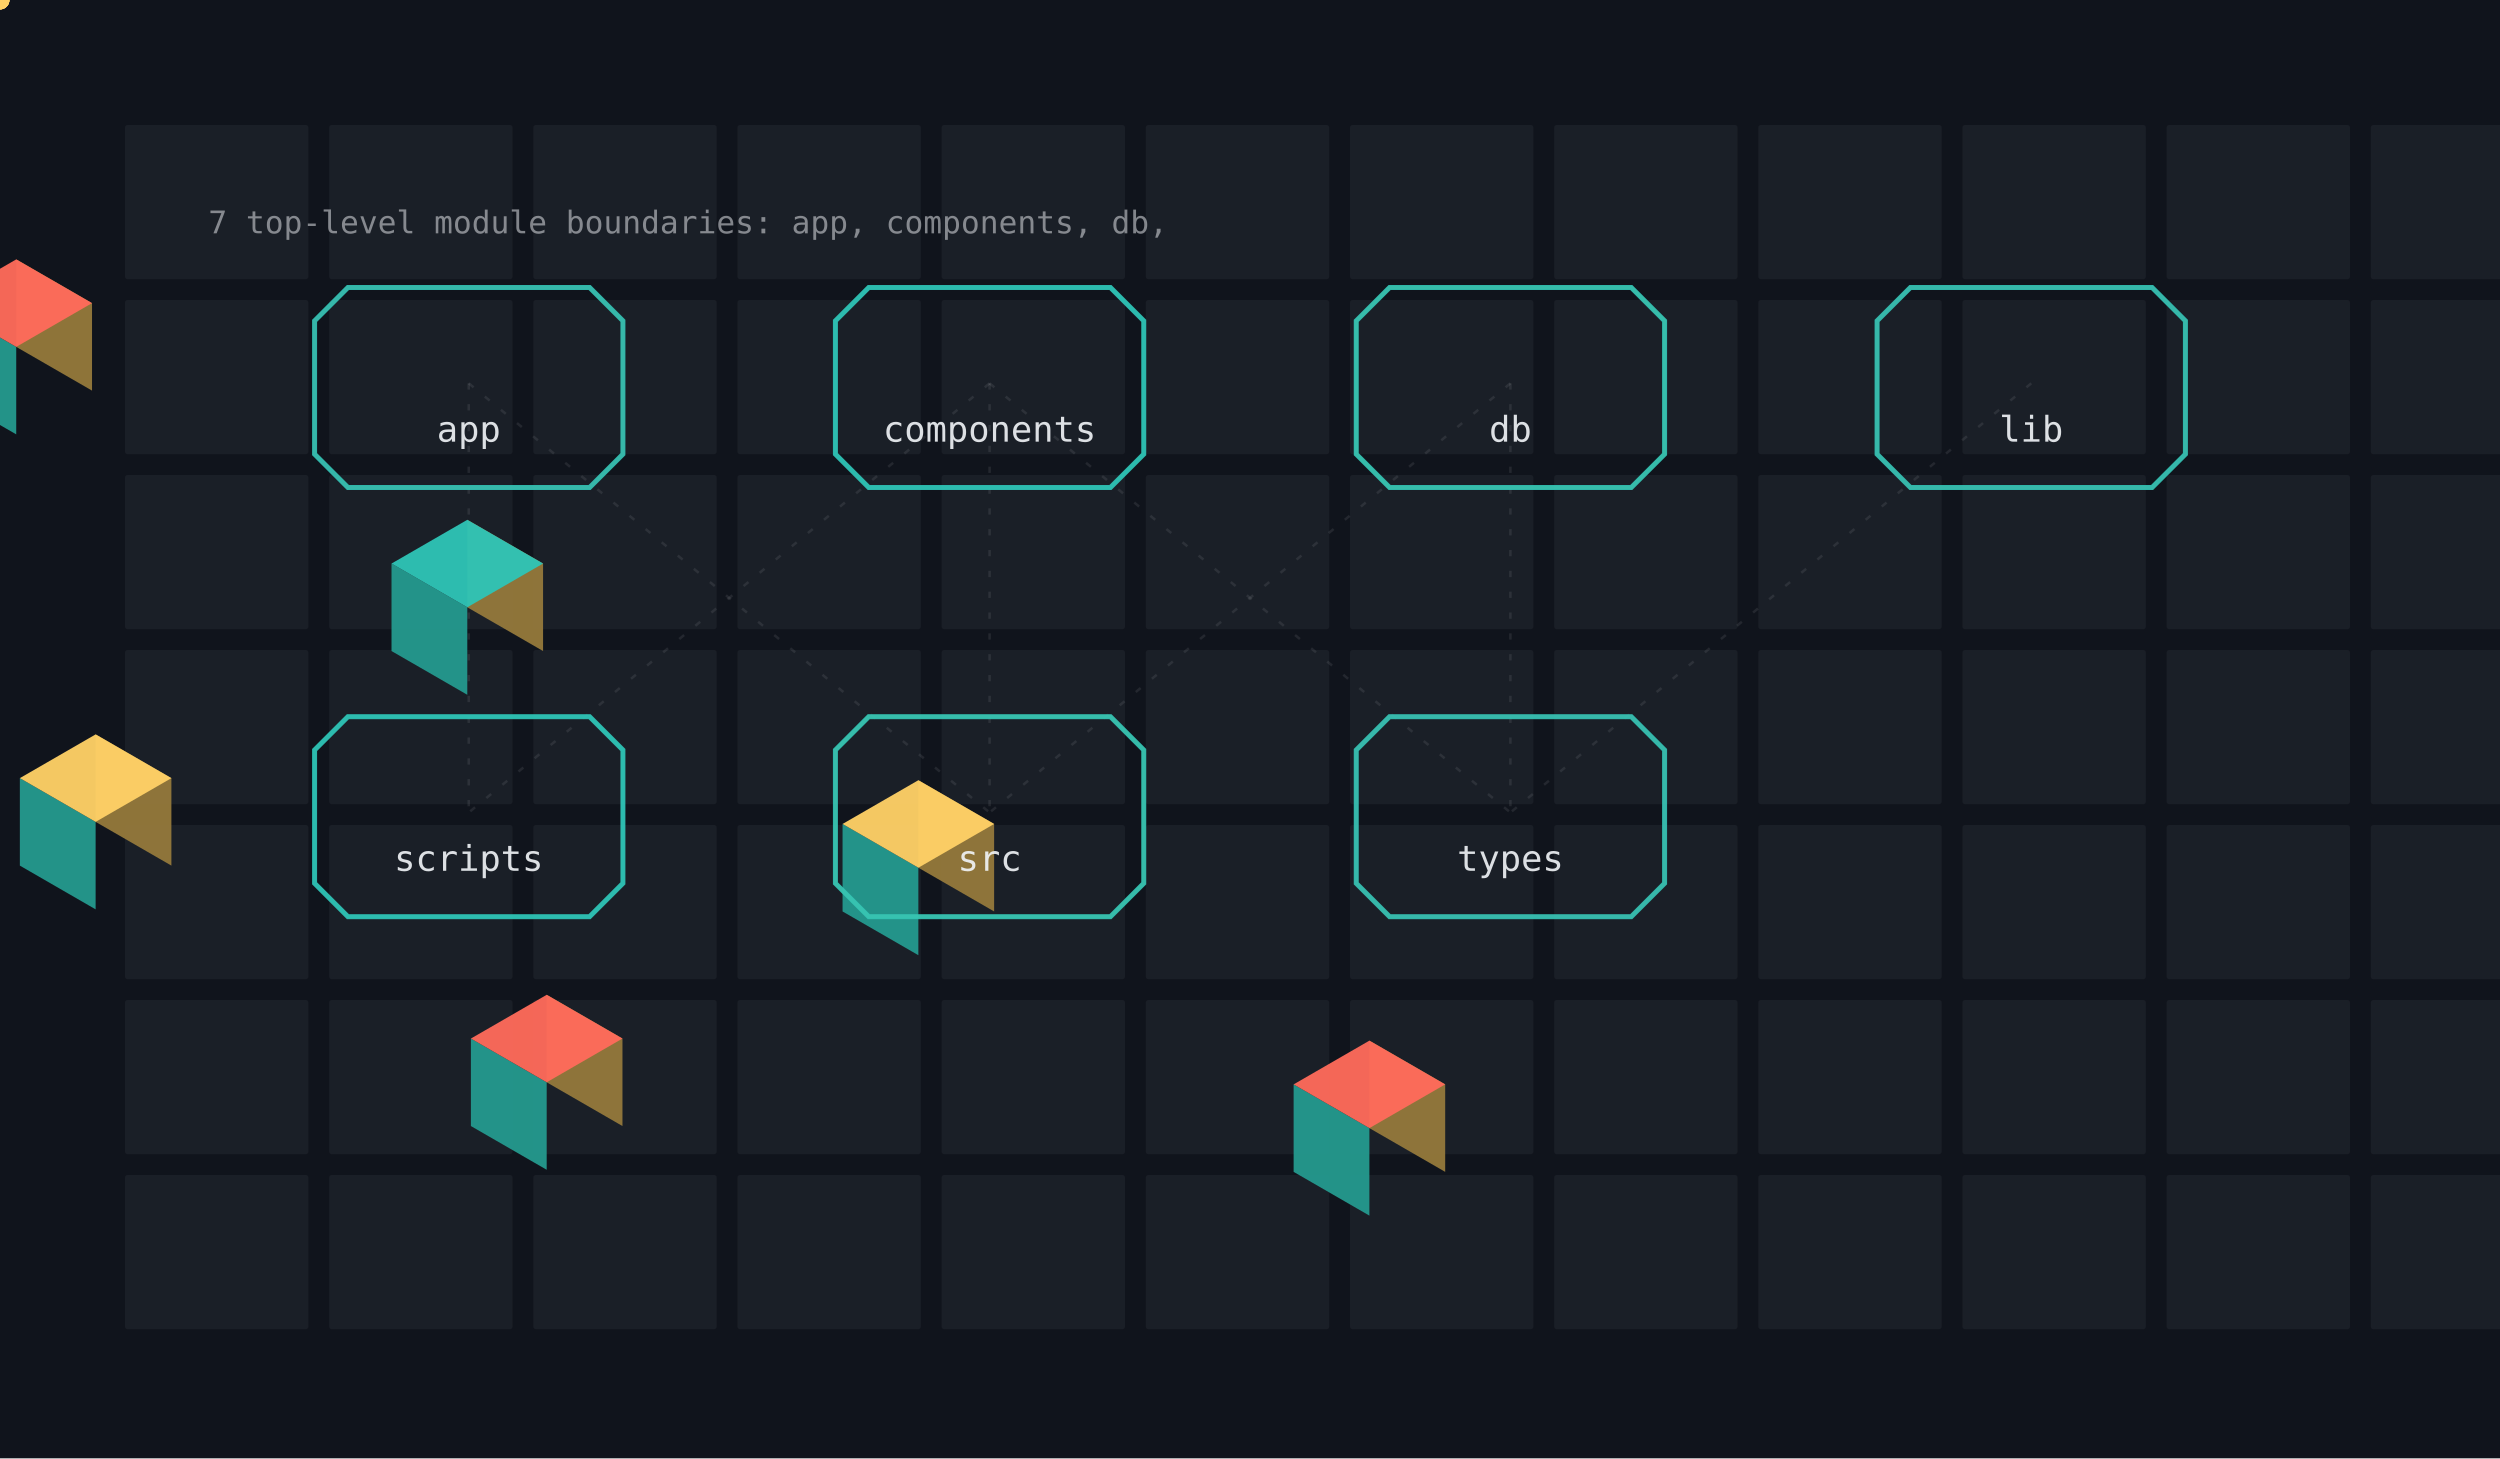
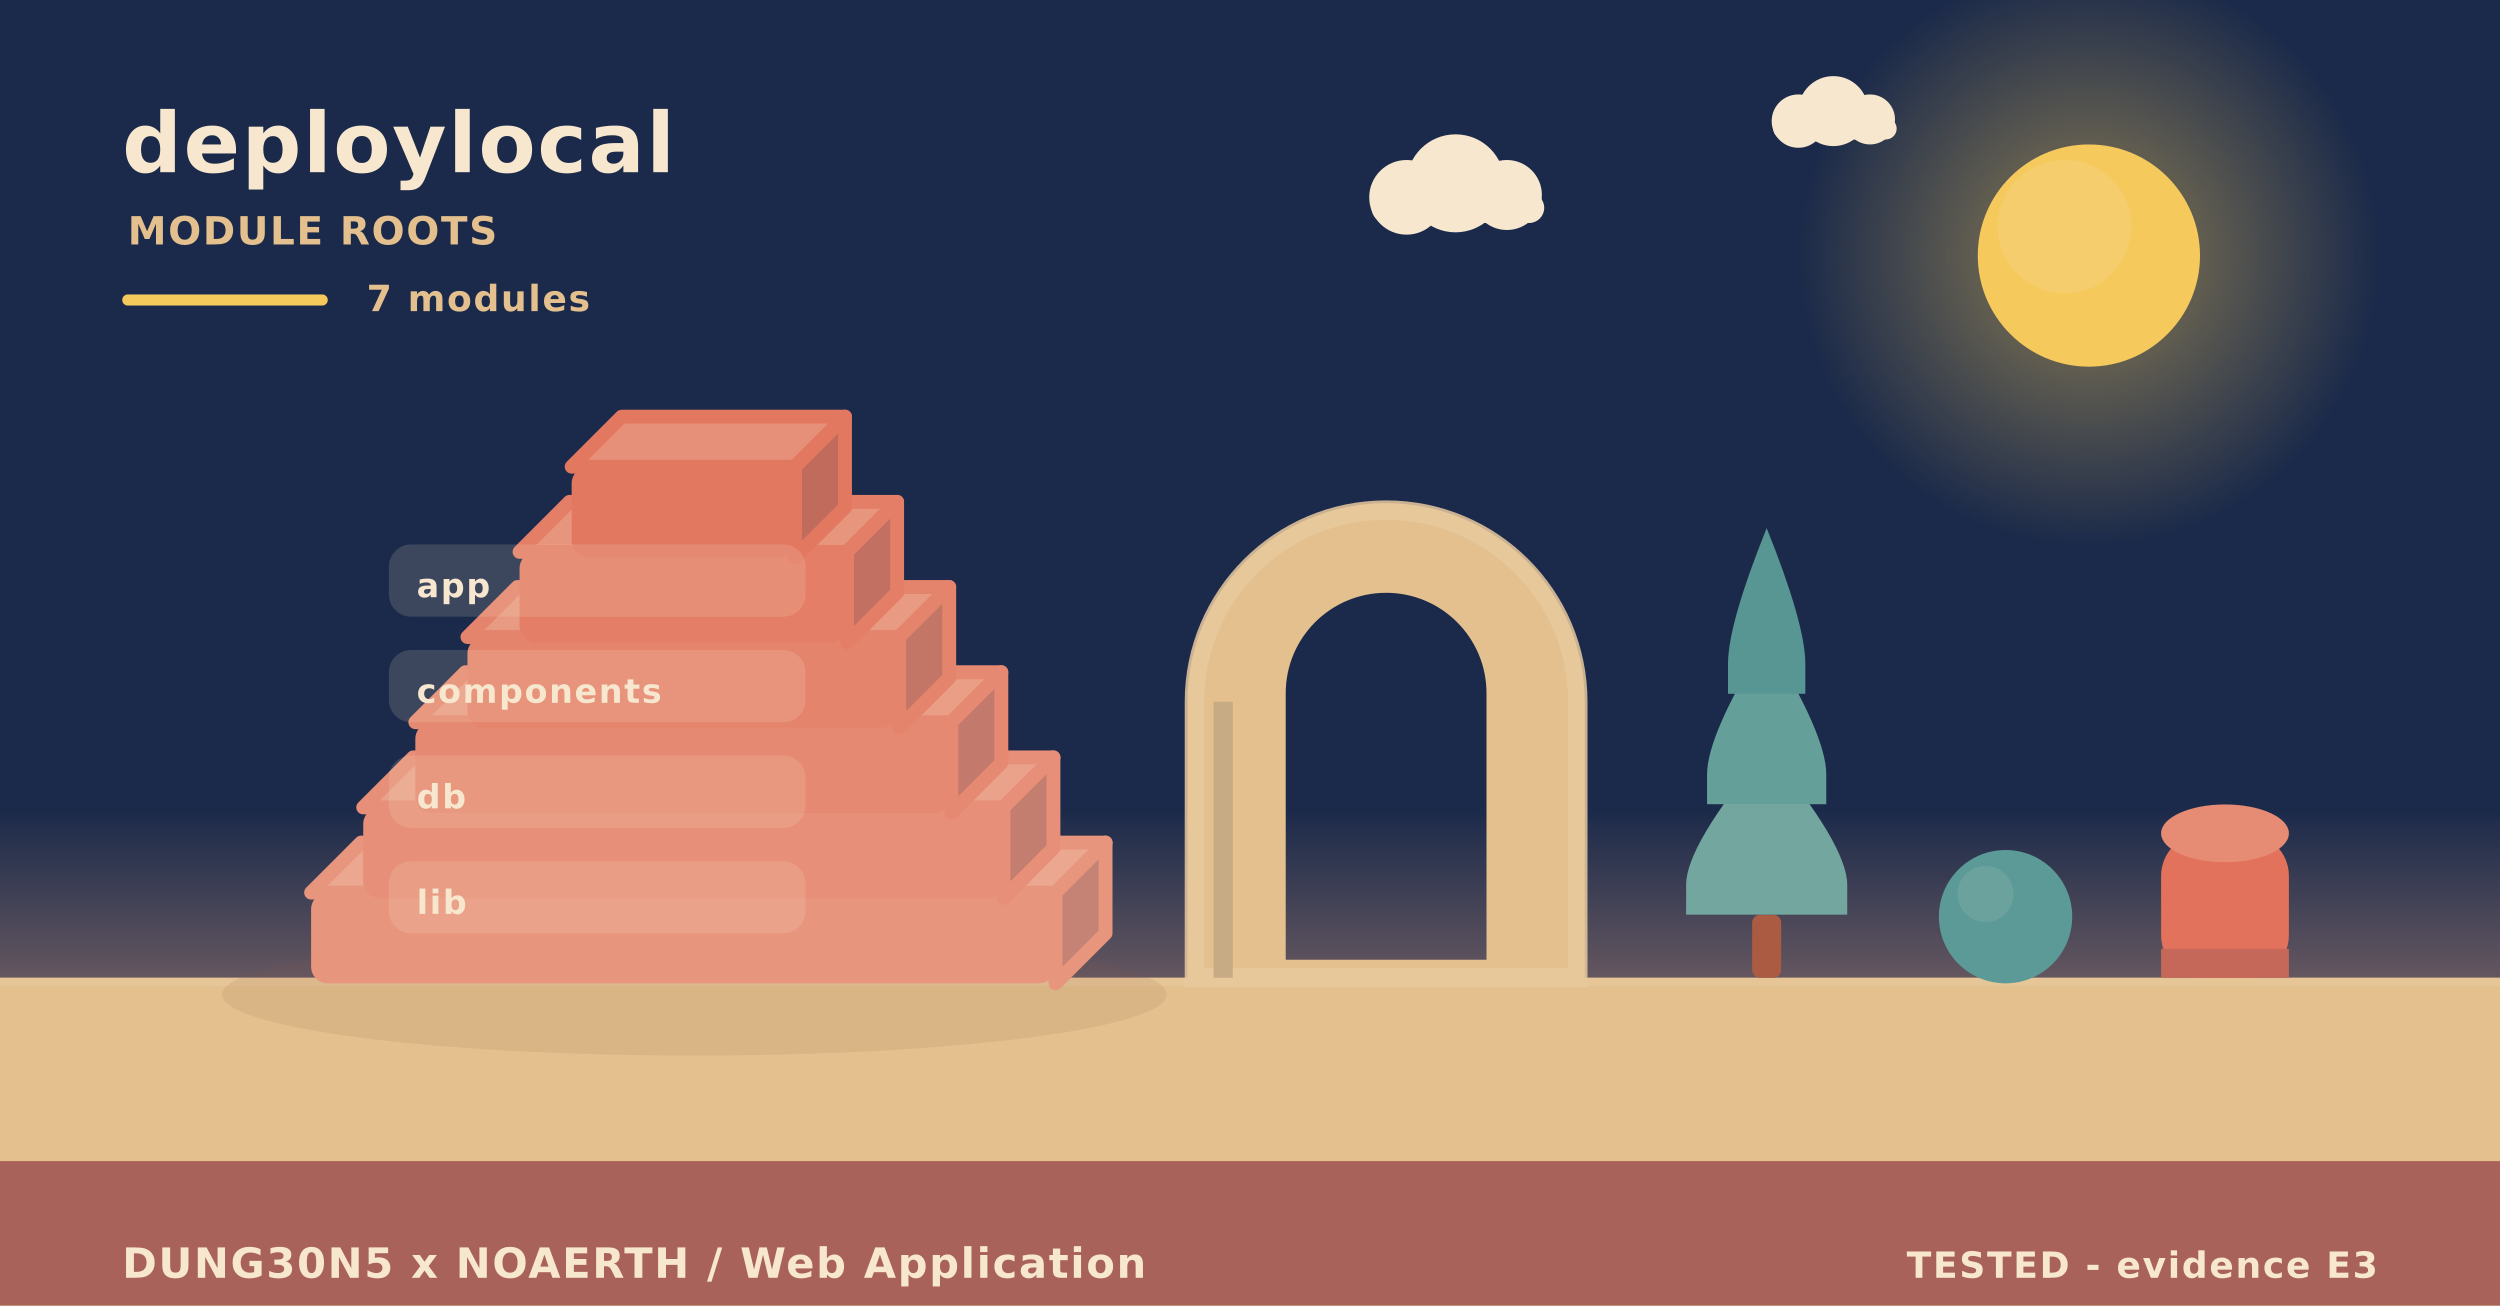
- <svg xmlns="http://www.w3.org/2000/svg" viewBox="0 0 1200 700" width="1200" height="700" role="img" aria-label="deploylocal architecture">
-   <rect width="1200" height="700" fill="#10141c" />
-   <defs>
-     <linearGradient id="ga" x1="0" y1="0" x2="1" y2="1">
-       <stop offset="0%" stop-color="#ff6b5a" />
-       <stop offset="100%" stop-color="#2ec4b6" />
-     </linearGradient>
-   </defs>
-   <rect x="60.00" y="60.00" width="88.00" height="74.00" rx="1.20" fill="#f2f5f9" opacity="0.05" />
-   <rect x="158.00" y="60.00" width="88.00" height="74.00" rx="1.20" fill="#f2f5f9" opacity="0.05" />
-   <rect x="256.00" y="60.00" width="88.00" height="74.00" rx="1.20" fill="#f2f5f9" opacity="0.05" />
-   <rect x="354.00" y="60.00" width="88.00" height="74.00" rx="1.20" fill="#f2f5f9" opacity="0.05" />
-   <rect x="452.00" y="60.00" width="88.00" height="74.00" rx="1.20" fill="#f2f5f9" opacity="0.05" />
-   <rect x="550.00" y="60.00" width="88.00" height="74.00" rx="1.20" fill="#f2f5f9" opacity="0.05" />
-   <rect x="648.00" y="60.00" width="88.00" height="74.00" rx="1.20" fill="#f2f5f9" opacity="0.05" />
-   <rect x="746.00" y="60.00" width="88.00" height="74.00" rx="1.20" fill="#f2f5f9" opacity="0.05" />
-   <rect x="844.00" y="60.00" width="88.00" height="74.00" rx="1.20" fill="#f2f5f9" opacity="0.05" />
-   <rect x="942.00" y="60.00" width="88.00" height="74.00" rx="1.20" fill="#f2f5f9" opacity="0.05" />
-   <rect x="1040.00" y="60.00" width="88.00" height="74.00" rx="1.20" fill="#f2f5f9" opacity="0.05" />
-   <rect x="1138.00" y="60.00" width="88.00" height="74.00" rx="1.20" fill="#f2f5f9" opacity="0.05" />
-   <rect x="60.00" y="144.00" width="88.00" height="74.00" rx="1.20" fill="#f2f5f9" opacity="0.05" />
-   <rect x="158.00" y="144.00" width="88.00" height="74.00" rx="1.20" fill="#f2f5f9" opacity="0.05" />
-   <rect x="256.00" y="144.00" width="88.00" height="74.00" rx="1.20" fill="#f2f5f9" opacity="0.05" />
-   <rect x="354.00" y="144.00" width="88.00" height="74.00" rx="1.20" fill="#f2f5f9" opacity="0.05" />
-   <rect x="452.00" y="144.00" width="88.00" height="74.00" rx="1.20" fill="#f2f5f9" opacity="0.05" />
-   <rect x="550.00" y="144.00" width="88.00" height="74.00" rx="1.20" fill="#f2f5f9" opacity="0.05" />
-   <rect x="648.00" y="144.00" width="88.00" height="74.00" rx="1.20" fill="#f2f5f9" opacity="0.05" />
-   <rect x="746.00" y="144.00" width="88.00" height="74.00" rx="1.20" fill="#f2f5f9" opacity="0.05" />
-   <rect x="844.00" y="144.00" width="88.00" height="74.00" rx="1.20" fill="#f2f5f9" opacity="0.05" />
-   <rect x="942.00" y="144.00" width="88.00" height="74.00" rx="1.20" fill="#f2f5f9" opacity="0.05" />
-   <rect x="1040.00" y="144.00" width="88.00" height="74.00" rx="1.20" fill="#f2f5f9" opacity="0.05" />
-   <rect x="1138.00" y="144.00" width="88.00" height="74.00" rx="1.20" fill="#f2f5f9" opacity="0.05" />
-   <rect x="60.00" y="228.00" width="88.00" height="74.00" rx="1.20" fill="#f2f5f9" opacity="0.05" />
-   <rect x="158.00" y="228.00" width="88.00" height="74.00" rx="1.20" fill="#f2f5f9" opacity="0.05" />
-   <rect x="256.00" y="228.00" width="88.00" height="74.00" rx="1.20" fill="#f2f5f9" opacity="0.05" />
-   <rect x="354.00" y="228.00" width="88.00" height="74.00" rx="1.20" fill="#f2f5f9" opacity="0.05" />
-   <rect x="452.00" y="228.00" width="88.00" height="74.00" rx="1.20" fill="#f2f5f9" opacity="0.05" />
-   <rect x="550.00" y="228.00" width="88.00" height="74.00" rx="1.20" fill="#f2f5f9" opacity="0.05" />
-   <rect x="648.00" y="228.00" width="88.00" height="74.00" rx="1.20" fill="#f2f5f9" opacity="0.05" />
-   <rect x="746.00" y="228.00" width="88.00" height="74.00" rx="1.20" fill="#f2f5f9" opacity="0.05" />
-   <rect x="844.00" y="228.00" width="88.00" height="74.00" rx="1.20" fill="#f2f5f9" opacity="0.05" />
-   <rect x="942.00" y="228.00" width="88.00" height="74.00" rx="1.20" fill="#f2f5f9" opacity="0.05" />
-   <rect x="1040.00" y="228.00" width="88.00" height="74.00" rx="1.20" fill="#f2f5f9" opacity="0.05" />
-   <rect x="1138.00" y="228.00" width="88.00" height="74.00" rx="1.20" fill="#f2f5f9" opacity="0.05" />
-   <rect x="60.00" y="312.00" width="88.00" height="74.00" rx="1.20" fill="#f2f5f9" opacity="0.05" />
-   <rect x="158.00" y="312.00" width="88.00" height="74.00" rx="1.20" fill="#f2f5f9" opacity="0.05" />
-   <rect x="256.00" y="312.00" width="88.00" height="74.00" rx="1.20" fill="#f2f5f9" opacity="0.05" />
-   <rect x="354.00" y="312.00" width="88.00" height="74.00" rx="1.20" fill="#f2f5f9" opacity="0.05" />
-   <rect x="452.00" y="312.00" width="88.00" height="74.00" rx="1.20" fill="#f2f5f9" opacity="0.05" />
-   <rect x="550.00" y="312.00" width="88.00" height="74.00" rx="1.20" fill="#f2f5f9" opacity="0.05" />
-   <rect x="648.00" y="312.00" width="88.00" height="74.00" rx="1.20" fill="#f2f5f9" opacity="0.05" />
-   <rect x="746.00" y="312.00" width="88.00" height="74.00" rx="1.20" fill="#f2f5f9" opacity="0.05" />
-   <rect x="844.00" y="312.00" width="88.00" height="74.00" rx="1.20" fill="#f2f5f9" opacity="0.05" />
-   <rect x="942.00" y="312.00" width="88.00" height="74.00" rx="1.20" fill="#f2f5f9" opacity="0.05" />
-   <rect x="1040.00" y="312.00" width="88.00" height="74.00" rx="1.20" fill="#f2f5f9" opacity="0.05" />
-   <rect x="1138.00" y="312.00" width="88.00" height="74.00" rx="1.20" fill="#f2f5f9" opacity="0.05" />
-   <rect x="60.00" y="396.00" width="88.00" height="74.00" rx="1.20" fill="#f2f5f9" opacity="0.05" />
-   <rect x="158.00" y="396.00" width="88.00" height="74.00" rx="1.20" fill="#f2f5f9" opacity="0.05" />
-   <rect x="256.00" y="396.00" width="88.00" height="74.00" rx="1.20" fill="#f2f5f9" opacity="0.05" />
-   <rect x="354.00" y="396.00" width="88.00" height="74.00" rx="1.20" fill="#f2f5f9" opacity="0.05" />
-   <rect x="452.00" y="396.00" width="88.00" height="74.00" rx="1.20" fill="#f2f5f9" opacity="0.05" />
-   <rect x="550.00" y="396.00" width="88.00" height="74.00" rx="1.20" fill="#f2f5f9" opacity="0.05" />
-   <rect x="648.00" y="396.00" width="88.00" height="74.00" rx="1.20" fill="#f2f5f9" opacity="0.05" />
-   <rect x="746.00" y="396.00" width="88.00" height="74.00" rx="1.20" fill="#f2f5f9" opacity="0.05" />
-   <rect x="844.00" y="396.00" width="88.00" height="74.00" rx="1.20" fill="#f2f5f9" opacity="0.05" />
-   <rect x="942.00" y="396.00" width="88.00" height="74.00" rx="1.20" fill="#f2f5f9" opacity="0.05" />
-   <rect x="1040.00" y="396.00" width="88.00" height="74.00" rx="1.20" fill="#f2f5f9" opacity="0.05" />
-   <rect x="1138.00" y="396.00" width="88.00" height="74.00" rx="1.20" fill="#f2f5f9" opacity="0.05" />
-   <rect x="60.00" y="480.00" width="88.00" height="74.00" rx="1.20" fill="#f2f5f9" opacity="0.05" />
-   <rect x="158.00" y="480.00" width="88.00" height="74.00" rx="1.20" fill="#f2f5f9" opacity="0.05" />
-   <rect x="256.00" y="480.00" width="88.00" height="74.00" rx="1.20" fill="#f2f5f9" opacity="0.05" />
-   <rect x="354.00" y="480.00" width="88.00" height="74.00" rx="1.20" fill="#f2f5f9" opacity="0.05" />
-   <rect x="452.00" y="480.00" width="88.00" height="74.00" rx="1.20" fill="#f2f5f9" opacity="0.05" />
-   <rect x="550.00" y="480.00" width="88.00" height="74.00" rx="1.20" fill="#f2f5f9" opacity="0.05" />
-   <rect x="648.00" y="480.00" width="88.00" height="74.00" rx="1.20" fill="#f2f5f9" opacity="0.05" />
-   <rect x="746.00" y="480.00" width="88.00" height="74.00" rx="1.20" fill="#f2f5f9" opacity="0.05" />
-   <rect x="844.00" y="480.00" width="88.00" height="74.00" rx="1.20" fill="#f2f5f9" opacity="0.05" />
-   <rect x="942.00" y="480.00" width="88.00" height="74.00" rx="1.20" fill="#f2f5f9" opacity="0.05" />
-   <rect x="1040.00" y="480.00" width="88.00" height="74.00" rx="1.20" fill="#f2f5f9" opacity="0.05" />
-   <rect x="1138.00" y="480.00" width="88.00" height="74.00" rx="1.20" fill="#f2f5f9" opacity="0.05" />
-   <rect x="60.00" y="564.00" width="88.00" height="74.00" rx="1.20" fill="#f2f5f9" opacity="0.05" />
-   <rect x="158.00" y="564.00" width="88.00" height="74.00" rx="1.20" fill="#f2f5f9" opacity="0.05" />
-   <rect x="256.00" y="564.00" width="88.00" height="74.00" rx="1.20" fill="#f2f5f9" opacity="0.05" />
-   <rect x="354.00" y="564.00" width="88.00" height="74.00" rx="1.20" fill="#f2f5f9" opacity="0.05" />
-   <rect x="452.00" y="564.00" width="88.00" height="74.00" rx="1.20" fill="#f2f5f9" opacity="0.05" />
-   <rect x="550.00" y="564.00" width="88.00" height="74.00" rx="1.20" fill="#f2f5f9" opacity="0.05" />
-   <rect x="648.00" y="564.00" width="88.00" height="74.00" rx="1.20" fill="#f2f5f9" opacity="0.05" />
-   <rect x="746.00" y="564.00" width="88.00" height="74.00" rx="1.20" fill="#f2f5f9" opacity="0.05" />
-   <rect x="844.00" y="564.00" width="88.00" height="74.00" rx="1.20" fill="#f2f5f9" opacity="0.05" />
-   <rect x="942.00" y="564.00" width="88.00" height="74.00" rx="1.20" fill="#f2f5f9" opacity="0.05" />
-   <rect x="1040.00" y="564.00" width="88.00" height="74.00" rx="1.20" fill="#f2f5f9" opacity="0.05" />
-   <rect x="1138.00" y="564.00" width="88.00" height="74.00" rx="1.20" fill="#f2f5f9" opacity="0.05" />
-   <line x1="225.00" y1="184.00" x2="225.00" y2="390.00" stroke="rgba(242,245,249,0.160)" stroke-width="1.20" opacity="0.55" stroke-dasharray="3 7" />
-   <line x1="225.00" y1="184.00" x2="475.00" y2="390.00" stroke="rgba(242,245,249,0.160)" stroke-width="1.20" opacity="0.55" stroke-dasharray="3 7" />
-   <line x1="475.00" y1="184.00" x2="225.00" y2="390.00" stroke="rgba(242,245,249,0.160)" stroke-width="1.20" opacity="0.55" stroke-dasharray="3 7" />
-   <line x1="475.00" y1="184.00" x2="475.00" y2="390.00" stroke="rgba(242,245,249,0.160)" stroke-width="1.20" opacity="0.55" stroke-dasharray="3 7" />
-   <line x1="475.00" y1="184.00" x2="725.00" y2="390.00" stroke="rgba(242,245,249,0.160)" stroke-width="1.20" opacity="0.55" stroke-dasharray="3 7" />
-   <line x1="725.00" y1="184.00" x2="475.00" y2="390.00" stroke="rgba(242,245,249,0.160)" stroke-width="1.20" opacity="0.55" stroke-dasharray="3 7" />
-   <line x1="725.00" y1="184.00" x2="725.00" y2="390.00" stroke="rgba(242,245,249,0.160)" stroke-width="1.20" opacity="0.55" stroke-dasharray="3 7" />
-   <line x1="975.00" y1="184.00" x2="725.00" y2="390.00" stroke="rgba(242,245,249,0.160)" stroke-width="1.20" opacity="0.55" stroke-dasharray="3 7" />
-   <path d="M167.00,138.00 H283.00 L299.00,154.00 V218.00 L283.00,234.00 H167.00 L151.00,218.00 V154.00 Z" fill="none" stroke="rgba(255,107,90,0.550)" stroke-width="1.80" opacity="0.90" />
-   <polygon points="7.79,166.50 44.17,187.50 44.17,145.50 7.79,124.50" fill="#94793b" opacity="0.95" />
-   <polygon points="-28.58,187.50 7.79,208.50 7.79,166.50 -28.58,145.50" fill="#24998e" opacity="0.95" />
-   <polygon points="7.79,124.50 44.17,145.50 7.79,166.50 -28.58,145.50" fill="#ff6b5a" opacity="0.95" />
-   <text x="225" y="212" font-family="ui-monospace,Menlo,monospace" font-size="17" fill="rgba(242,245,249,0.900)" text-anchor="middle">app</text>
+ <svg xmlns="http://www.w3.org/2000/svg" width="900" height="470" viewBox="0 0 900 470" role="img" aria-label="deploylocal - how it is built">
+   <linearGradient id="skya" x1="0" y1="0" x2="0" y2="1">
+     <stop offset="0" stop-color="#1b2a4a" />
+     <stop offset="0.62" stop-color="#1b2a4a" />
+     <stop offset="1" stop-color="#f3ad8a" />
+   </linearGradient>
+   <rect width="900" height="470" fill="url(#skya)" />
+   <radialGradient id="suna">
+     <stop offset="0.35" stop-color="#f5c95c" stop-opacity="0.34" />
+     <stop offset="1" stop-color="#f5c95c" stop-opacity="0" />
+   </radialGradient>
+   <circle cx="752" cy="92" r="104" fill="url(#suna)" />
+   <circle cx="752" cy="92" r="40" fill="#f5c95c" />
+   <circle cx="743.2" cy="81.6" r="24" fill="#f5d27e" opacity="0.5" />
  <g>
-     <path d="M167.00,138.00 H283.00 L299.00,154.00 V218.00 L283.00,234.00 H167.00 L151.00,218.00 V154.00 Z" fill="none" stroke="#2ec4b6" stroke-width="2.40" opacity="0.90" />
-     <animate attributeName="opacity" values="0.25;1.0;0.25" dur="23.9s" begin="0.0s" repeatCount="indefinite" />
+     <circle cx="524" cy="66" r="17.64" fill="#f6e7ce" />
+     <circle cx="506.36" cy="71.04" r="13.44" fill="#f6e7ce" />
+     <circle cx="542.48" cy="70.2" r="12.6" fill="#f6e7ce" />
+     <rect x="493.76" y="69.36" width="62.16" height="10.92" rx="5.46" fill="#f6e7ce" />
+     <animateTransform attributeName="transform" type="translate" values="0 0;24 0;0 0" dur="36s" begin="0s" repeatCount="indefinite" />
  </g>
-   <g opacity="0.9">
-     <circle cx="0.00" cy="0.00" r="4.50" fill="#ffd166" opacity="1.00" />
-     <animateTransform attributeName="transform" type="translate" values="225.00,184.00 475.00,184.00" dur="7.967s" begin="0.0s" repeatCount="indefinite" />
-     <animateTransform attributeName="transform" type="translate" values="475.00,184.00 225.00,184.00" dur="7.967s" begin="3.983s" repeatCount="indefinite" />
+   <g>
+     <circle cx="660" cy="40" r="12.6" fill="#f6e7ce" />
+     <circle cx="647.4" cy="43.6" r="9.6" fill="#f6e7ce" />
+     <circle cx="673.2" cy="43" r="9" fill="#f6e7ce" />
+     <rect x="638.4" y="42.4" width="44.4" height="7.8" rx="3.9" fill="#f6e7ce" />
+     <animateTransform attributeName="transform" type="translate" values="0 0;-18 0;0 0" dur="46s" begin="3s" repeatCount="indefinite" />
  </g>
-   <path d="M417.00,138.00 H533.00 L549.00,154.00 V218.00 L533.00,234.00 H417.00 L401.00,218.00 V154.00 Z" fill="none" stroke="rgba(46,196,182,0.550)" stroke-width="1.80" opacity="0.90" />
-   <polygon points="224.30,291.50 260.67,312.50 260.67,270.50 224.30,249.50" fill="#94793b" opacity="0.95" />
-   <polygon points="187.93,312.50 224.30,333.50 224.30,291.50 187.93,270.50" fill="#24998e" opacity="0.95" />
-   <polygon points="224.30,249.50 260.67,270.50 224.30,291.50 187.93,270.50" fill="#2ec4b6" opacity="0.95" />
-   <text x="475" y="212" font-family="ui-monospace,Menlo,monospace" font-size="17" fill="rgba(242,245,249,0.900)" text-anchor="middle">components</text>
+   <rect x="0" y="352" width="900" height="118" fill="#e3c08d" />
+   <rect x="0" y="352" width="900" height="3" fill="#e6c596" />
+   <text x="44" y="62" font-family="Verdana,DejaVu Sans,sans-serif" font-size="30" font-weight="700" letter-spacing="0.6" fill="#f6e7ce" text-anchor="start">deploylocal</text>
+   <text x="46" y="88" font-family="Verdana,DejaVu Sans,sans-serif" font-size="14" font-weight="700" letter-spacing="0.6" fill="#e3c08d" text-anchor="start">MODULE ROOTS</text>
+   <rect x="44" y="106" width="74" height="4" rx="2" fill="#f5c95c" />
+   <text x="132" y="112" font-family="Verdana,DejaVu Sans,sans-serif" font-size="13" font-weight="700" letter-spacing="0.6" fill="#e3c08d" text-anchor="start">7 modules</text>
+   <ellipse cx="250" cy="358" rx="170" ry="22" fill="rgba(138,90,68,0.11)" />
+   <path d="M112,321.33 L380,321.33 L398,303.33 L130,303.33 Z" fill="#eba790" stroke="#e8957e" stroke-width="5" stroke-linejoin="round" />
+   <path d="M380,321.33 L398,303.33 L398,336 L380,354 Z" fill="#c58375" stroke="#e8957e" stroke-width="5" stroke-linejoin="round" />
+   <rect x="112" y="321.33" width="268" height="32.67" rx="6" fill="#e8957e" />
+   <path d="M130.76,290.67 L361.24,290.67 L379.24,272.67 L148.76,272.67 Z" fill="#eaa28b" stroke="#e78f78" stroke-width="5" stroke-linejoin="round" />
+   <path d="M361.24,290.67 L379.24,272.67 L379.24,305.33 L361.24,323.33 Z" fill="#c47e70" stroke="#e78f78" stroke-width="5" stroke-linejoin="round" />
+   <rect x="130.76" y="290.67" width="230.48" height="32.67" rx="6" fill="#e78f78" />
+   <path d="M149.52,260 L342.48,260 L360.48,242 L167.52,242 Z" fill="#ea9e86" stroke="#e68972" stroke-width="5" stroke-linejoin="round" />
+   <path d="M342.48,260 L360.48,242 L360.48,274.67 L342.48,292.67 Z" fill="#c3796b" stroke="#e68972" stroke-width="5" stroke-linejoin="round" />
+   <rect x="149.52" y="260" width="192.96" height="32.67" rx="6" fill="#e68972" />
+   <path d="M168.28,229.33 L323.72,229.33 L341.72,211.33 L186.28,211.33 Z" fill="#e99a82" stroke="#e5846c" stroke-width="5" stroke-linejoin="round" />
+   <path d="M323.72,229.33 L341.72,211.33 L341.72,244 L323.72,262 Z" fill="#c37566" stroke="#e5846c" stroke-width="5" stroke-linejoin="round" />
+   <rect x="168.28" y="229.33" width="155.44" height="32.67" rx="6" fill="#e5846c" />
+   <path d="M187.04,198.67 L304.96,198.67 L322.96,180.67 L205.04,180.67 Z" fill="#e8957d" stroke="#e47e66" stroke-width="5" stroke-linejoin="round" />
+   <path d="M304.96,198.67 L322.96,180.67 L322.96,213.33 L304.96,231.33 Z" fill="#c27061" stroke="#e47e66" stroke-width="5" stroke-linejoin="round" />
+   <rect x="187.04" y="198.67" width="117.92" height="32.67" rx="6" fill="#e47e66" />
+   <path d="M205.8,168 L286.2,168 L304.2,150 L223.8,150 Z" fill="#e79079" stroke="#e37861" stroke-width="5" stroke-linejoin="round" />
+   <path d="M286.2,168 L304.2,150 L304.2,182.67 L286.2,200.67 Z" fill="#c16b5d" stroke="#e37861" stroke-width="5" stroke-linejoin="round" />
+   <rect x="205.8" y="168" width="80.4" height="32.67" rx="6" fill="#e37861" />
+   <rect x="140" y="196" width="150" height="26" rx="8" fill="rgba(246,231,206,0.16)" opacity="0.94" />
  <g>
-     <path d="M417.00,138.00 H533.00 L549.00,154.00 V218.00 L533.00,234.00 H417.00 L401.00,218.00 V154.00 Z" fill="none" stroke="#2ec4b6" stroke-width="2.40" opacity="0.90" />
-     <animate attributeName="opacity" values="0.25;1.0;0.25" dur="23.9s" begin="0.45s" repeatCount="indefinite" />
+     <text x="150" y="215" font-family="Verdana,DejaVu Sans,sans-serif" font-size="12" font-weight="700" letter-spacing="0.6" fill="#f6e7ce" text-anchor="start">app</text>
+     <animateTransform attributeName="transform" type="translate" values="0 10;0 0" dur="0.7s" begin="0.3s" fill="freeze" />
  </g>
-   <g opacity="0.9">
-     <circle cx="0.00" cy="0.00" r="4.50" fill="#ffd166" opacity="1.00" />
-     <animateTransform attributeName="transform" type="translate" values="475.00,184.00 725.00,184.00" dur="7.967s" begin="0.3s" repeatCount="indefinite" />
-     <animateTransform attributeName="transform" type="translate" values="725.00,184.00 475.00,184.00" dur="7.967s" begin="4.283s" repeatCount="indefinite" />
+   <rect x="140" y="234" width="150" height="26" rx="8" fill="rgba(246,231,206,0.16)" opacity="0.94" />
+   <g>
+     <text x="150" y="253" font-family="Verdana,DejaVu Sans,sans-serif" font-size="12" font-weight="700" letter-spacing="0.6" fill="#f6e7ce" text-anchor="start">components</text>
+     <animateTransform attributeName="transform" type="translate" values="0 10;0 0" dur="0.7s" begin="0.5s" fill="freeze" />
  </g>
-   <path d="M667.00,138.00 H783.00 L799.00,154.00 V218.00 L783.00,234.00 H667.00 L651.00,218.00 V154.00 Z" fill="none" stroke="rgba(255,209,102,0.550)" stroke-width="1.80" opacity="0.90" />
-   <polygon points="440.81,416.50 477.18,437.50 477.18,395.50 440.81,374.50" fill="#94793b" opacity="0.95" />
-   <polygon points="404.43,437.50 440.81,458.50 440.81,416.50 404.43,395.50" fill="#24998e" opacity="0.95" />
-   <polygon points="440.81,374.50 477.18,395.50 440.81,416.50 404.43,395.50" fill="#ffd166" opacity="0.95" />
-   <text x="725" y="212" font-family="ui-monospace,Menlo,monospace" font-size="17" fill="rgba(242,245,249,0.900)" text-anchor="middle">db</text>
+   <rect x="140" y="272" width="150" height="26" rx="8" fill="rgba(246,231,206,0.16)" opacity="0.94" />
  <g>
-     <path d="M667.00,138.00 H783.00 L799.00,154.00 V218.00 L783.00,234.00 H667.00 L651.00,218.00 V154.00 Z" fill="none" stroke="#2ec4b6" stroke-width="2.40" opacity="0.90" />
-     <animate attributeName="opacity" values="0.25;1.0;0.25" dur="23.9s" begin="0.9s" repeatCount="indefinite" />
+     <text x="150" y="291" font-family="Verdana,DejaVu Sans,sans-serif" font-size="12" font-weight="700" letter-spacing="0.6" fill="#f6e7ce" text-anchor="start">db</text>
+     <animateTransform attributeName="transform" type="translate" values="0 10;0 0" dur="0.7s" begin="0.7s" fill="freeze" />
  </g>
-   <g opacity="0.9">
-     <circle cx="0.00" cy="0.00" r="4.50" fill="#ffd166" opacity="1.00" />
-     <animateTransform attributeName="transform" type="translate" values="725.00,184.00 975.00,184.00" dur="7.967s" begin="0.6s" repeatCount="indefinite" />
-     <animateTransform attributeName="transform" type="translate" values="975.00,184.00 725.00,184.00" dur="7.967s" begin="4.583s" repeatCount="indefinite" />
+   <rect x="140" y="310" width="150" height="26" rx="8" fill="rgba(246,231,206,0.16)" opacity="0.94" />
+   <g>
+     <text x="150" y="329" font-family="Verdana,DejaVu Sans,sans-serif" font-size="12" font-weight="700" letter-spacing="0.6" fill="#f6e7ce" text-anchor="start">lib</text>
+     <animateTransform attributeName="transform" type="translate" values="0 10;0 0" dur="0.7s" begin="0.9s" fill="freeze" />
  </g>
-   <path d="M917.00,138.00 H1033.00 L1049.00,154.00 V218.00 L1033.00,234.00 H917.00 L901.00,218.00 V154.00 Z" fill="none" stroke="rgba(255,107,90,0.550)" stroke-width="1.80" opacity="0.90" />
-   <polygon points="657.31,541.50 693.69,562.50 693.69,520.50 657.31,499.50" fill="#94793b" opacity="0.95" />
-   <polygon points="620.94,562.50 657.31,583.50 657.31,541.50 620.94,520.50" fill="#24998e" opacity="0.95" />
-   <polygon points="657.31,499.50 693.69,520.50 657.31,541.50 620.94,520.50" fill="#ff6b5a" opacity="0.95" />
-   <text x="975" y="212" font-family="ui-monospace,Menlo,monospace" font-size="17" fill="rgba(242,245,249,0.900)" text-anchor="middle">lib</text>
-   <g>
-     <path d="M917.00,138.00 H1033.00 L1049.00,154.00 V218.00 L1033.00,234.00 H917.00 L901.00,218.00 V154.00 Z" fill="none" stroke="#2ec4b6" stroke-width="2.40" opacity="0.90" />
-     <animate attributeName="opacity" values="0.25;1.0;0.25" dur="23.9s" begin="1.35s" repeatCount="indefinite" />
-   </g>
-   <g opacity="0.9">
-     <circle cx="0.00" cy="0.00" r="4.50" fill="#ffd166" opacity="1.00" />
-     <animateTransform attributeName="transform" type="translate" values="975.00,184.00 225.00,390.00" dur="7.967s" begin="0.9s" repeatCount="indefinite" />
-     <animateTransform attributeName="transform" type="translate" values="225.00,390.00 975.00,184.00" dur="7.967s" begin="4.883s" repeatCount="indefinite" />
-   </g>
-   <path d="M167.00,344.00 H283.00 L299.00,360.00 V424.00 L283.00,440.00 H167.00 L151.00,424.00 V360.00 Z" fill="none" stroke="rgba(46,196,182,0.550)" stroke-width="1.80" opacity="0.90" />
-   <polygon points="-170.61,269.50 -134.23,290.50 -134.23,248.50 -170.61,227.50" fill="#94793b" opacity="0.95" />
-   <polygon points="-206.98,290.50 -170.61,311.50 -170.61,269.50 -206.98,248.50" fill="#24998e" opacity="0.95" />
-   <polygon points="-170.61,227.50 -134.23,248.50 -170.61,269.50 -206.98,248.50" fill="#2ec4b6" opacity="0.95" />
-   <text x="225" y="418" font-family="ui-monospace,Menlo,monospace" font-size="17" fill="rgba(242,245,249,0.900)" text-anchor="middle">scripts</text>
-   <g>
-     <path d="M167.00,344.00 H283.00 L299.00,360.00 V424.00 L283.00,440.00 H167.00 L151.00,424.00 V360.00 Z" fill="none" stroke="#2ec4b6" stroke-width="2.40" opacity="0.90" />
-     <animate attributeName="opacity" values="0.25;1.0;0.25" dur="23.9s" begin="1.8s" repeatCount="indefinite" />
-   </g>
-   <g opacity="0.9">
-     <circle cx="0.00" cy="0.00" r="4.50" fill="#ffd166" opacity="1.00" />
-     <animateTransform attributeName="transform" type="translate" values="225.00,390.00 475.00,390.00" dur="7.967s" begin="1.2s" repeatCount="indefinite" />
-     <animateTransform attributeName="transform" type="translate" values="475.00,390.00 225.00,390.00" dur="7.967s" begin="5.183s" repeatCount="indefinite" />
-   </g>
-   <path d="M417.00,344.00 H533.00 L549.00,360.00 V424.00 L533.00,440.00 H417.00 L401.00,424.00 V360.00 Z" fill="none" stroke="rgba(255,209,102,0.550)" stroke-width="1.80" opacity="0.90" />
-   <polygon points="45.90,394.50 82.27,415.50 82.27,373.50 45.90,352.50" fill="#94793b" opacity="0.95" />
-   <polygon points="9.53,415.50 45.90,436.50 45.90,394.50 9.53,373.50" fill="#24998e" opacity="0.95" />
-   <polygon points="45.90,352.50 82.27,373.50 45.90,394.50 9.53,373.50" fill="#ffd166" opacity="0.95" />
-   <text x="475" y="418" font-family="ui-monospace,Menlo,monospace" font-size="17" fill="rgba(242,245,249,0.900)" text-anchor="middle">src</text>
-   <g>
-     <path d="M417.00,344.00 H533.00 L549.00,360.00 V424.00 L533.00,440.00 H417.00 L401.00,424.00 V360.00 Z" fill="none" stroke="#2ec4b6" stroke-width="2.40" opacity="0.90" />
-     <animate attributeName="opacity" values="0.25;1.0;0.25" dur="23.9s" begin="2.25s" repeatCount="indefinite" />
-   </g>
-   <g opacity="0.9">
-     <circle cx="0.00" cy="0.00" r="4.50" fill="#ffd166" opacity="1.00" />
-     <animateTransform attributeName="transform" type="translate" values="475.00,390.00 725.00,390.00" dur="7.967s" begin="1.5s" repeatCount="indefinite" />
-     <animateTransform attributeName="transform" type="translate" values="725.00,390.00 475.00,390.00" dur="7.967s" begin="5.483s" repeatCount="indefinite" />
-   </g>
-   <path d="M667.00,344.00 H783.00 L799.00,360.00 V424.00 L783.00,440.00 H667.00 L651.00,424.00 V360.00 Z" fill="none" stroke="rgba(255,107,90,0.550)" stroke-width="1.80" opacity="0.90" />
-   <polygon points="262.41,519.50 298.78,540.50 298.78,498.50 262.41,477.50" fill="#94793b" opacity="0.95" />
-   <polygon points="226.03,540.50 262.41,561.50 262.41,519.50 226.03,498.50" fill="#24998e" opacity="0.95" />
-   <polygon points="262.41,477.50 298.78,498.50 262.41,519.50 226.03,498.50" fill="#ff6b5a" opacity="0.95" />
-   <text x="725" y="418" font-family="ui-monospace,Menlo,monospace" font-size="17" fill="rgba(242,245,249,0.900)" text-anchor="middle">types</text>
-   <g>
-     <path d="M667.00,344.00 H783.00 L799.00,360.00 V424.00 L783.00,440.00 H667.00 L651.00,424.00 V360.00 Z" fill="none" stroke="#2ec4b6" stroke-width="2.40" opacity="0.90" />
-     <animate attributeName="opacity" values="0.25;1.0;0.25" dur="23.9s" begin="2.7s" repeatCount="indefinite" />
-   </g>
-   <g opacity="0.9">
-     <circle cx="0.00" cy="0.00" r="4.50" fill="#ffd166" opacity="1.00" />
-     <animateTransform attributeName="transform" type="translate" values="725.00,390.00 725.00,390.00" dur="7.967s" begin="1.8s" repeatCount="indefinite" />
-     <animateTransform attributeName="transform" type="translate" values="725.00,390.00 725.00,390.00" dur="7.967s" begin="5.783s" repeatCount="indefinite" />
-   </g>
-   <text x="100" y="112" font-family="ui-monospace,Menlo,monospace" font-size="15" fill="rgba(242,245,249,0.500)">7 top-level module boundaries: app, components, db, </text>
+   <path d="M430,352 L430,252.64 A69,69 0 0 1 568,252.64 L568,352 Z M460.36,348 L460.36,249.55 A38.64,38.64 0 0 1 537.64,249.55 L537.64,348 Z" fill="#e3c08d" fill-rule="evenodd" stroke="#e3c08d" stroke-width="5" stroke-linejoin="round" />
+   <path d="M430,352 L430,252.64 A69,69 0 0 1 568,252.64 L568,352 Z" fill="none" stroke="#e8c99d" stroke-width="7" stroke-linecap="round" opacity="0.85" />
+   <rect x="436.9" y="252.64" width="6.9" height="99.36" fill="#c7ab84" />
+   <rect x="630.78" y="329.28" width="10.44" height="22.72" rx="2.9" fill="#ac5b43" />
+   <path d="M636,269.64 Q607,304.23 607,318.54 Q607,329.28 607,329.28 L665,329.28 Q665,329.28 665,318.54 Q665,304.23 636,269.64 Z" fill="#74a6a0" />
+   <path d="M636,229.88 Q614.54,264.47 614.54,278.78 Q614.54,289.52 614.54,289.52 L657.46,289.52 Q657.46,289.52 657.46,278.78 Q657.46,264.47 636,229.88 Z" fill="#649f9a" />
+   <path d="M636,190.12 Q622.08,224.71 622.08,239.02 Q622.08,249.76 622.08,249.76 L649.92,249.76 Q649.92,249.76 649.92,239.02 Q649.92,224.71 636,190.12 Z" fill="#589694" />
+   <circle cx="722" cy="330" r="24" fill="#5b9a97" />
+   <circle cx="714.8" cy="321.84" r="10.08" fill="#7aa9a2" opacity="0.55" />
+   <rect x="778" y="300" width="46" height="52" rx="15.33" fill="#e2725b" />
+   <ellipse cx="801" cy="300" rx="23" ry="10.4" fill="#e68c74" />
+   <rect x="778" y="341.6" width="46" height="10.4" fill="#c66859" />
+   <rect x="0" y="418" width="900" height="52" rx="0" fill="#a65c56" opacity="0.94" />
+   <text x="44" y="460" font-family="Verdana,DejaVu Sans,sans-serif" font-size="15" font-weight="700" letter-spacing="0.6" fill="#f6e7ce" text-anchor="start">DUNG30N5 x NOAERTH  /  Web Application</text>
+   <text x="856" y="460" font-family="Verdana,DejaVu Sans,sans-serif" font-size="13" font-weight="700" letter-spacing="0.6" fill="#f6e7ce" text-anchor="end">TESTED  -  evidence E3</text>
</svg>
